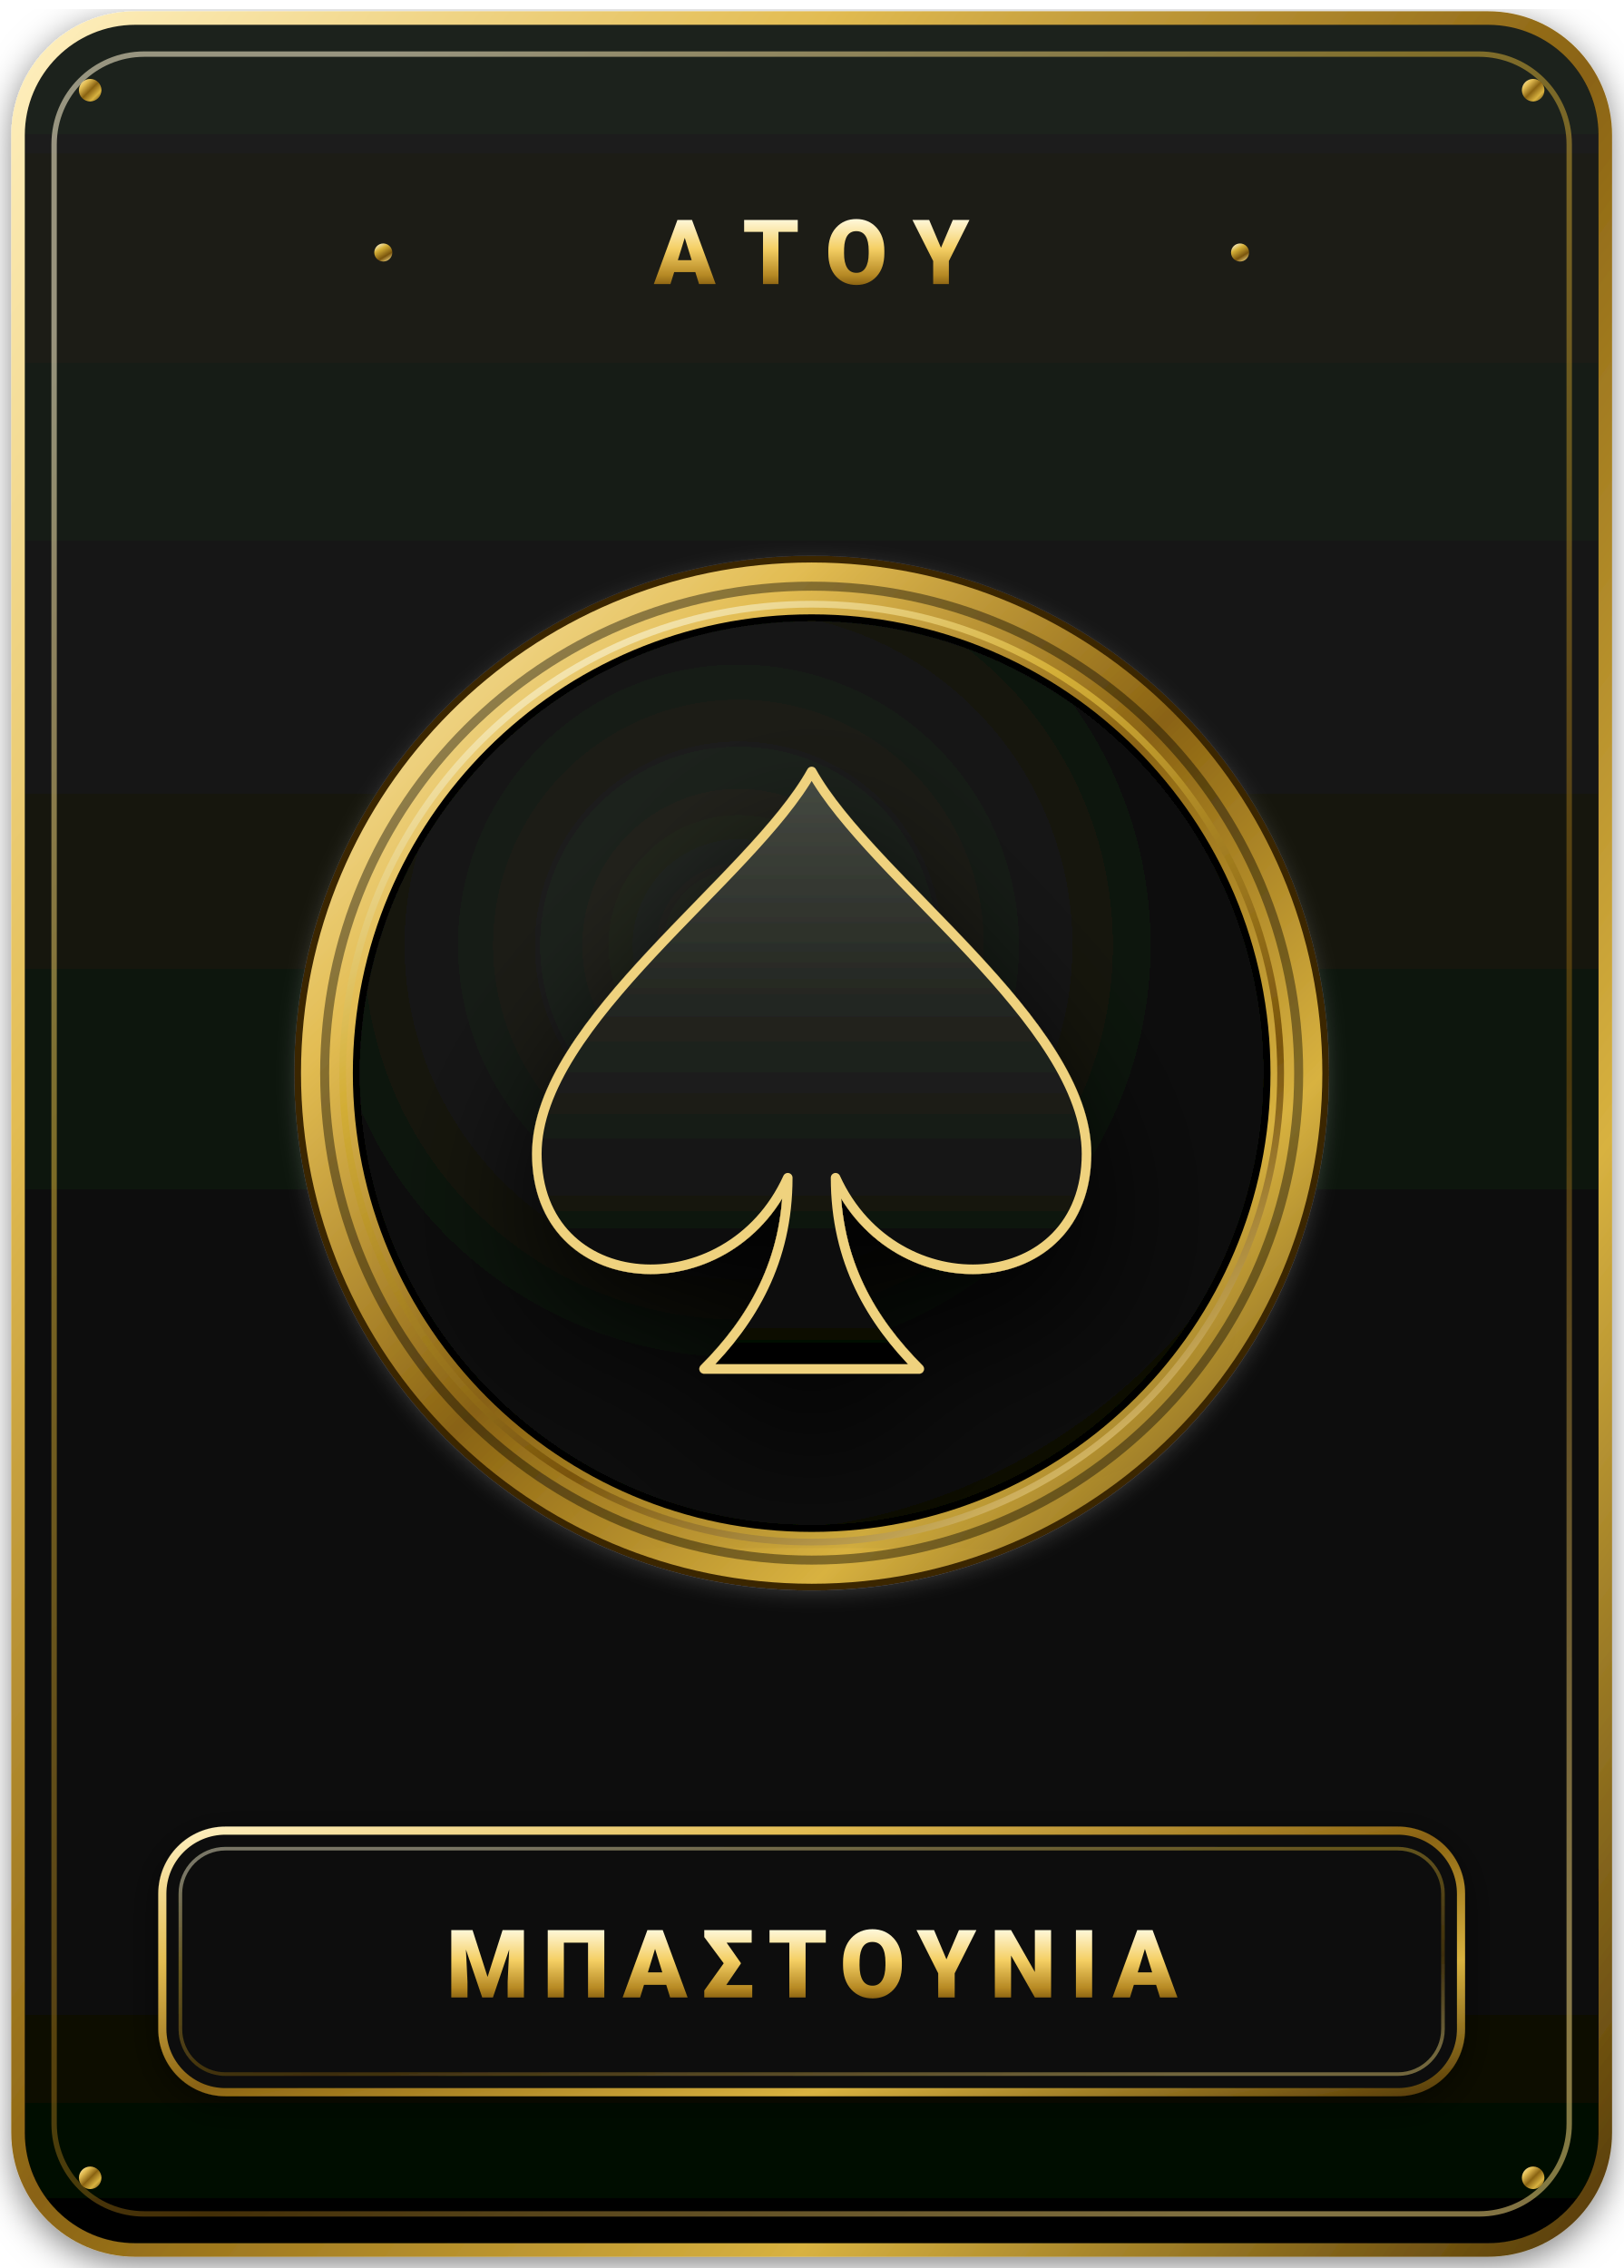
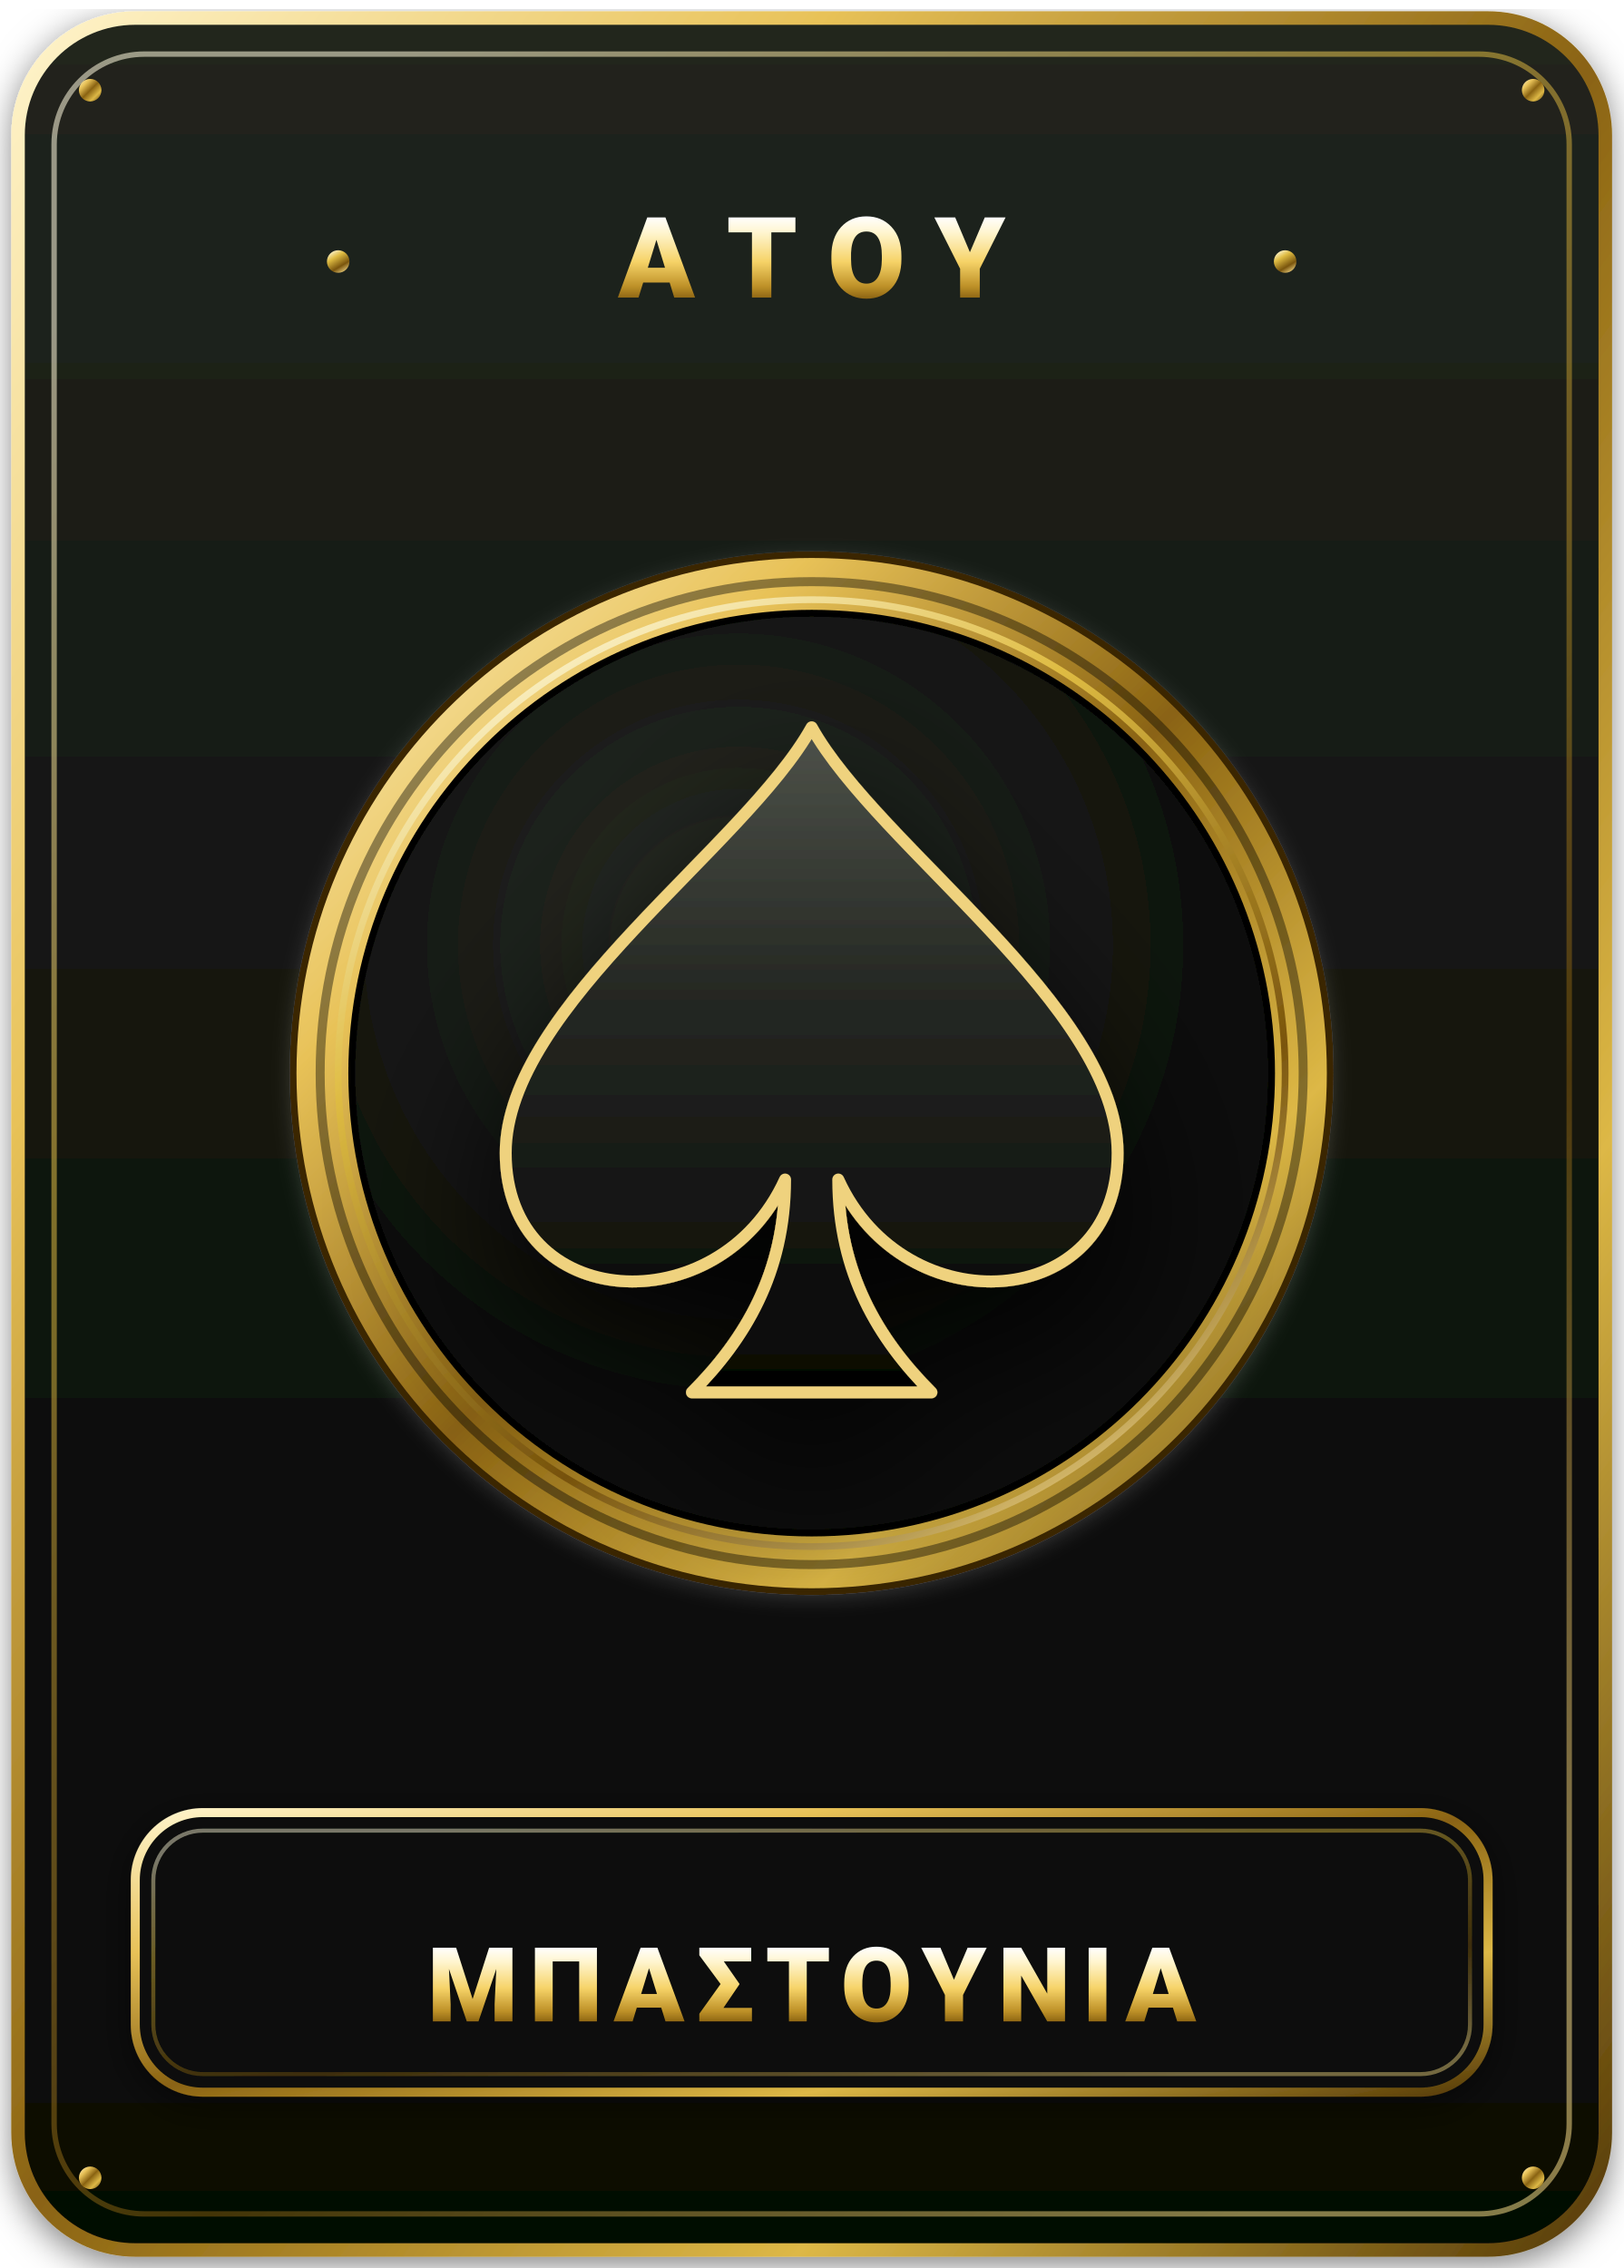
<svg xmlns="http://www.w3.org/2000/svg" viewBox="0 0 360 503" width="360" height="503">
  <defs>
    <linearGradient id="goldBevel" x1="0%" y1="0%" x2="100%" y2="100%">
-       <stop offset="0%" stop-color="#fff0c0" />
-       <stop offset="25%" stop-color="#e2bc52" />
+       <stop offset="0%" stop-color="#fff4cc" />
+       <stop offset="25%" stop-color="#e8c258" />
      <stop offset="50%" stop-color="#8a6312" />
-       <stop offset="75%" stop-color="#d8b240" />
+       <stop offset="75%" stop-color="#ddb846" />
      <stop offset="100%" stop-color="#553a06" />
    </linearGradient>
    <linearGradient id="goldGleam" x1="20%" y1="0%" x2="80%" y2="100%">
-       <stop offset="0%" stop-color="#fdf4d2" />
-       <stop offset="30%" stop-color="#d4af37" />
+       <stop offset="0%" stop-color="#fff9dc" />
+       <stop offset="30%" stop-color="#dfbc43" />
      <stop offset="70%" stop-color="#7a550d" />
-       <stop offset="100%" stop-color="#edd17a" />
+       <stop offset="100%" stop-color="#f2d784" />
    </linearGradient>
    <linearGradient id="goldText" x1="0%" y1="0%" x2="0%" y2="100%">
-       <stop offset="0%" stop-color="#fff8db" />
-       <stop offset="45%" stop-color="#f4cf64" />
-       <stop offset="85%" stop-color="#b68924" />
+       <stop offset="0%" stop-color="#ffffff" />
+       <stop offset="20%" stop-color="#fff5cf" />
+       <stop offset="55%" stop-color="#f6d368" />
+       <stop offset="85%" stop-color="#be9128" />
      <stop offset="100%" stop-color="#8c6413" />
    </linearGradient>
    <linearGradient id="cardBg" x1="0%" y1="0%" x2="0%" y2="100%">
-       <stop offset="0%" stop-color="#1e211b" />
-       <stop offset="40%" stop-color="#121410" />
-       <stop offset="80%" stop-color="#0a0c09" />
-       <stop offset="100%" stop-color="#050604" />
+       <stop offset="0%" stop-color="#21251e" />
+       <stop offset="40%" stop-color="#141712" />
+       <stop offset="80%" stop-color="#0b0d0a" />
+       <stop offset="100%" stop-color="#060705" />
    </linearGradient>
    <radialGradient id="coinBg" cx="42%" cy="36%" r="68%">
-       <stop offset="0%" stop-color="#2a2e26" />
-       <stop offset="55%" stop-color="#131511" />
-       <stop offset="100%" stop-color="#060705" />
+       <stop offset="0%" stop-color="#2e332a" />
+       <stop offset="55%" stop-color="#151713" />
+       <stop offset="100%" stop-color="#070806" />
    </radialGradient>
    <linearGradient id="blackGrad" x1="0%" y1="0%" x2="0%" y2="100%">
-       <stop offset="0%" stop-color="#464a42" />
-       <stop offset="40%" stop-color="#222520" />
-       <stop offset="85%" stop-color="#0c0d0b" />
+       <stop offset="0%" stop-color="#4e524a" />
+       <stop offset="40%" stop-color="#252823" />
+       <stop offset="85%" stop-color="#0e0f0c" />
      <stop offset="100%" stop-color="#040403" />
    </linearGradient>
    <linearGradient id="rubyGrad" x1="0%" y1="0%" x2="0%" y2="100%">
-       <stop offset="0%" stop-color="#ff4460" />
-       <stop offset="45%" stop-color="#d6112f" />
-       <stop offset="85%" stop-color="#8e0015" />
+       <stop offset="0%" stop-color="#ff4d68" />
+       <stop offset="45%" stop-color="#db1231" />
+       <stop offset="85%" stop-color="#940017" />
      <stop offset="100%" stop-color="#55000c" />
    </linearGradient>
    <filter id="cardShadow" x="-15%" y="-15%" width="130%" height="130%">
      <feDropShadow dx="0" dy="10" stdDeviation="14" flood-color="#000000" flood-opacity="0.85" />
      <feDropShadow dx="0" dy="2" stdDeviation="4" flood-color="#000000" flood-opacity="0.5" />
    </filter>
    <filter id="coinShadow" x="-25%" y="-25%" width="150%" height="150%">
      <feDropShadow dx="0" dy="6" stdDeviation="10" flood-color="#000000" flood-opacity="0.9" />
      <feDropShadow dx="0" dy="1" stdDeviation="2" flood-color="#ffffff" flood-opacity="0.15" />
    </filter>
    <filter id="symbolShadow" x="-30%" y="-30%" width="160%" height="160%">
      <feDropShadow dx="0" dy="5" stdDeviation="6" flood-color="#000000" flood-opacity="0.95" />
    </filter>
  </defs>
  <g filter="url(#cardShadow)">
    <rect x="4" y="4" width="352" height="495" rx="26" ry="26" fill="url(#cardBg)" stroke="url(#goldBevel)" stroke-width="3" />
  </g>
  <rect x="12" y="12" width="336" height="479" rx="20" ry="20" fill="none" stroke="url(#goldGleam)" stroke-width="1.2" stroke-opacity="0.55" />
  <circle cx="20" cy="20" r="2.5" fill="url(#goldBevel)" />
  <circle cx="340" cy="20" r="2.5" fill="url(#goldBevel)" />
  <circle cx="20" cy="483" r="2.5" fill="url(#goldBevel)" />
  <circle cx="340" cy="483" r="2.5" fill="url(#goldBevel)" />
  <g transform="translate(0, 0)">
-     <line x1="85" y1="56" x2="135" y2="56" stroke="url(#goldGleam)" stroke-width="1.2" stroke-linecap="round" />
-     <circle cx="85" cy="56" r="2" fill="url(#goldGleam)" />
-     <text x="180" y="63" text-anchor="middle" font-family="-apple-system, BlinkMacSystemFont, 'Segoe UI', Roboto, sans-serif" font-weight="900" font-size="20" letter-spacing="6" fill="url(#goldText)">ΑΤΟΥ</text>
-     <line x1="225" y1="56" x2="275" y2="56" stroke="url(#goldGleam)" stroke-width="1.2" stroke-linecap="round" />
-     <circle cx="275" cy="56" r="2" fill="url(#goldGleam)" />
+     <line x1="75" y1="58" x2="128" y2="58" stroke="url(#goldGleam)" stroke-width="1.5" stroke-linecap="round" />
+     <circle cx="75" cy="58" r="2.5" fill="url(#goldGleam)" />
+     <text x="180" y="66" text-anchor="middle" font-family="-apple-system, BlinkMacSystemFont, 'Segoe UI', Roboto, sans-serif" font-weight="900" font-size="25" letter-spacing="7" fill="url(#goldText)">ΑΤΟΥ</text>
+     <line x1="232" y1="58" x2="285" y2="58" stroke="url(#goldGleam)" stroke-width="1.5" stroke-linecap="round" />
+     <circle cx="285" cy="58" r="2.5" fill="url(#goldGleam)" />
  </g>
  <g filter="url(#coinShadow)">
-     <circle cx="180" cy="238" r="114" fill="url(#goldBevel)" stroke="#3a2503" stroke-width="1.5" />
-     <circle cx="180" cy="238" r="108" fill="none" stroke="rgba(0,0,0,0.4)" stroke-width="2" />
-     <circle cx="180" cy="238" r="104" fill="none" stroke="url(#goldGleam)" stroke-width="1.5" />
-     <circle cx="180" cy="238" r="101" fill="url(#coinBg)" stroke="#000000" stroke-width="1.5" />
+     <circle cx="180" cy="238" r="115" fill="url(#goldBevel)" stroke="#3a2503" stroke-width="1.5" />
+     <circle cx="180" cy="238" r="109" fill="none" stroke="rgba(0,0,0,0.4)" stroke-width="2" />
+     <circle cx="180" cy="238" r="105" fill="none" stroke="url(#goldGleam)" stroke-width="1.5" />
+     <circle cx="180" cy="238" r="102" fill="url(#coinBg)" stroke="#000000" stroke-width="1.5" />
  </g>
-   <g transform="translate(180, 240) scale(2.65) translate(-32, -32)" filter="url(#symbolShadow)">
-     <path d="M32 6C27 15 9 27 9 38C9 50 25 51 30 40C30 47 27 52 23 56H41C37 52 34 47 34 40C39 51 55 50 55 38C55 27 37 15 32 6Z" fill="url(#blackGrad)" stroke="#efd27e" stroke-width="0.8" stroke-linejoin="round" />
+   <g transform="translate(180, 238) scale(2.95) translate(-32, -32)" filter="url(#symbolShadow)">
+     <path d="M32 6C27 15 9 27 9 38C9 50 25 51 30 40C30 47 27 52 23 56H41C37 52 34 47 34 40C39 51 55 50 55 38C55 27 37 15 32 6Z" fill="url(#blackGrad)" stroke="#efd27e" stroke-width="0.9" stroke-linejoin="round" />
  </g>
  <g filter="url(#cardShadow)">
-     <rect x="36" y="406" width="288" height="58" rx="14" ry="14" fill="#0d0f0c" stroke="url(#goldBevel)" stroke-width="1.8" />
-     <rect x="40" y="410" width="280" height="50" rx="10" ry="10" fill="none" stroke="url(#goldGleam)" stroke-width="0.8" stroke-opacity="0.45" />
-     <text x="180" y="443" text-anchor="middle" font-family="-apple-system, BlinkMacSystemFont, 'Segoe UI', Roboto, sans-serif" font-weight="800" font-size="21" letter-spacing="3" fill="url(#goldText)">ΜΠΑΣΤΟΥΝΙΑ</text>
+     <rect x="30" y="402" width="300" height="62" rx="15" ry="15" fill="#0b0d0a" stroke="url(#goldBevel)" stroke-width="2" />
+     <rect x="34" y="406" width="292" height="54" rx="11" ry="11" fill="none" stroke="url(#goldGleam)" stroke-width="0.9" stroke-opacity="0.45" />
+     <text x="180" y="442" text-anchor="middle" dominant-baseline="middle" font-family="-apple-system, BlinkMacSystemFont, 'Segoe UI', Roboto, sans-serif" font-weight="900" font-size="23" letter-spacing="2.5" fill="url(#goldText)">ΜΠΑΣΤΟΥΝΙΑ</text>
  </g>
</svg>
